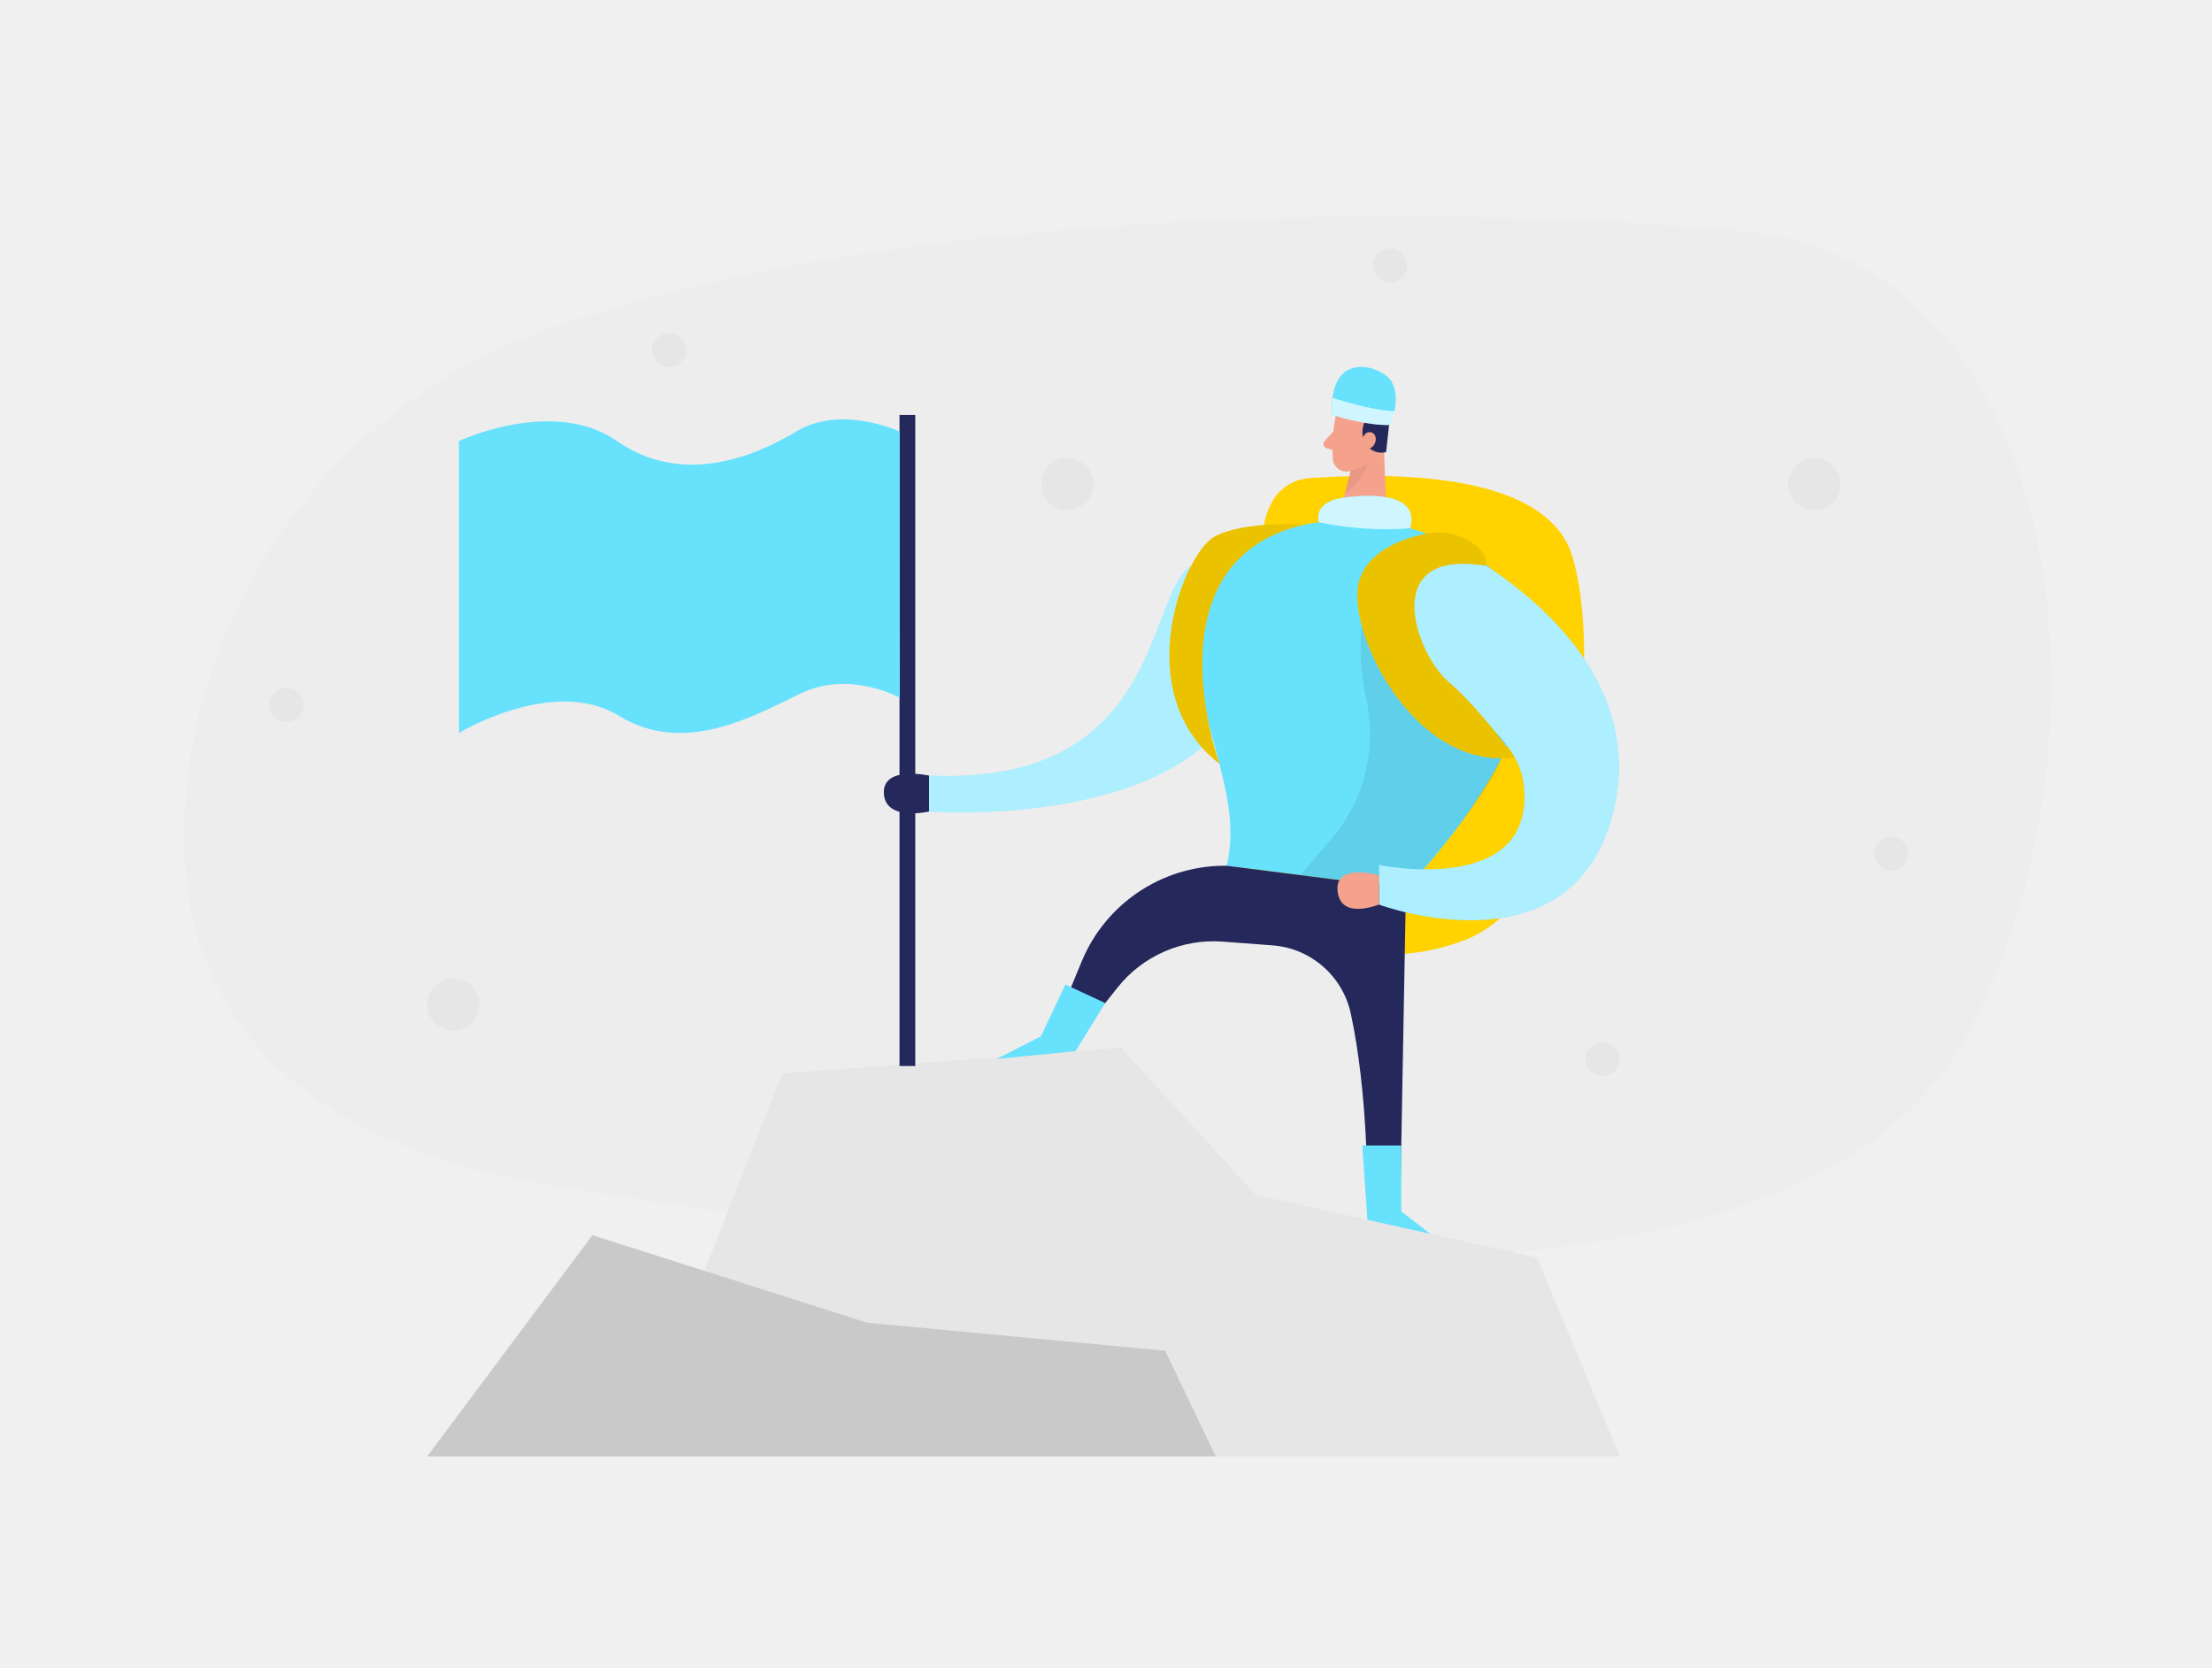
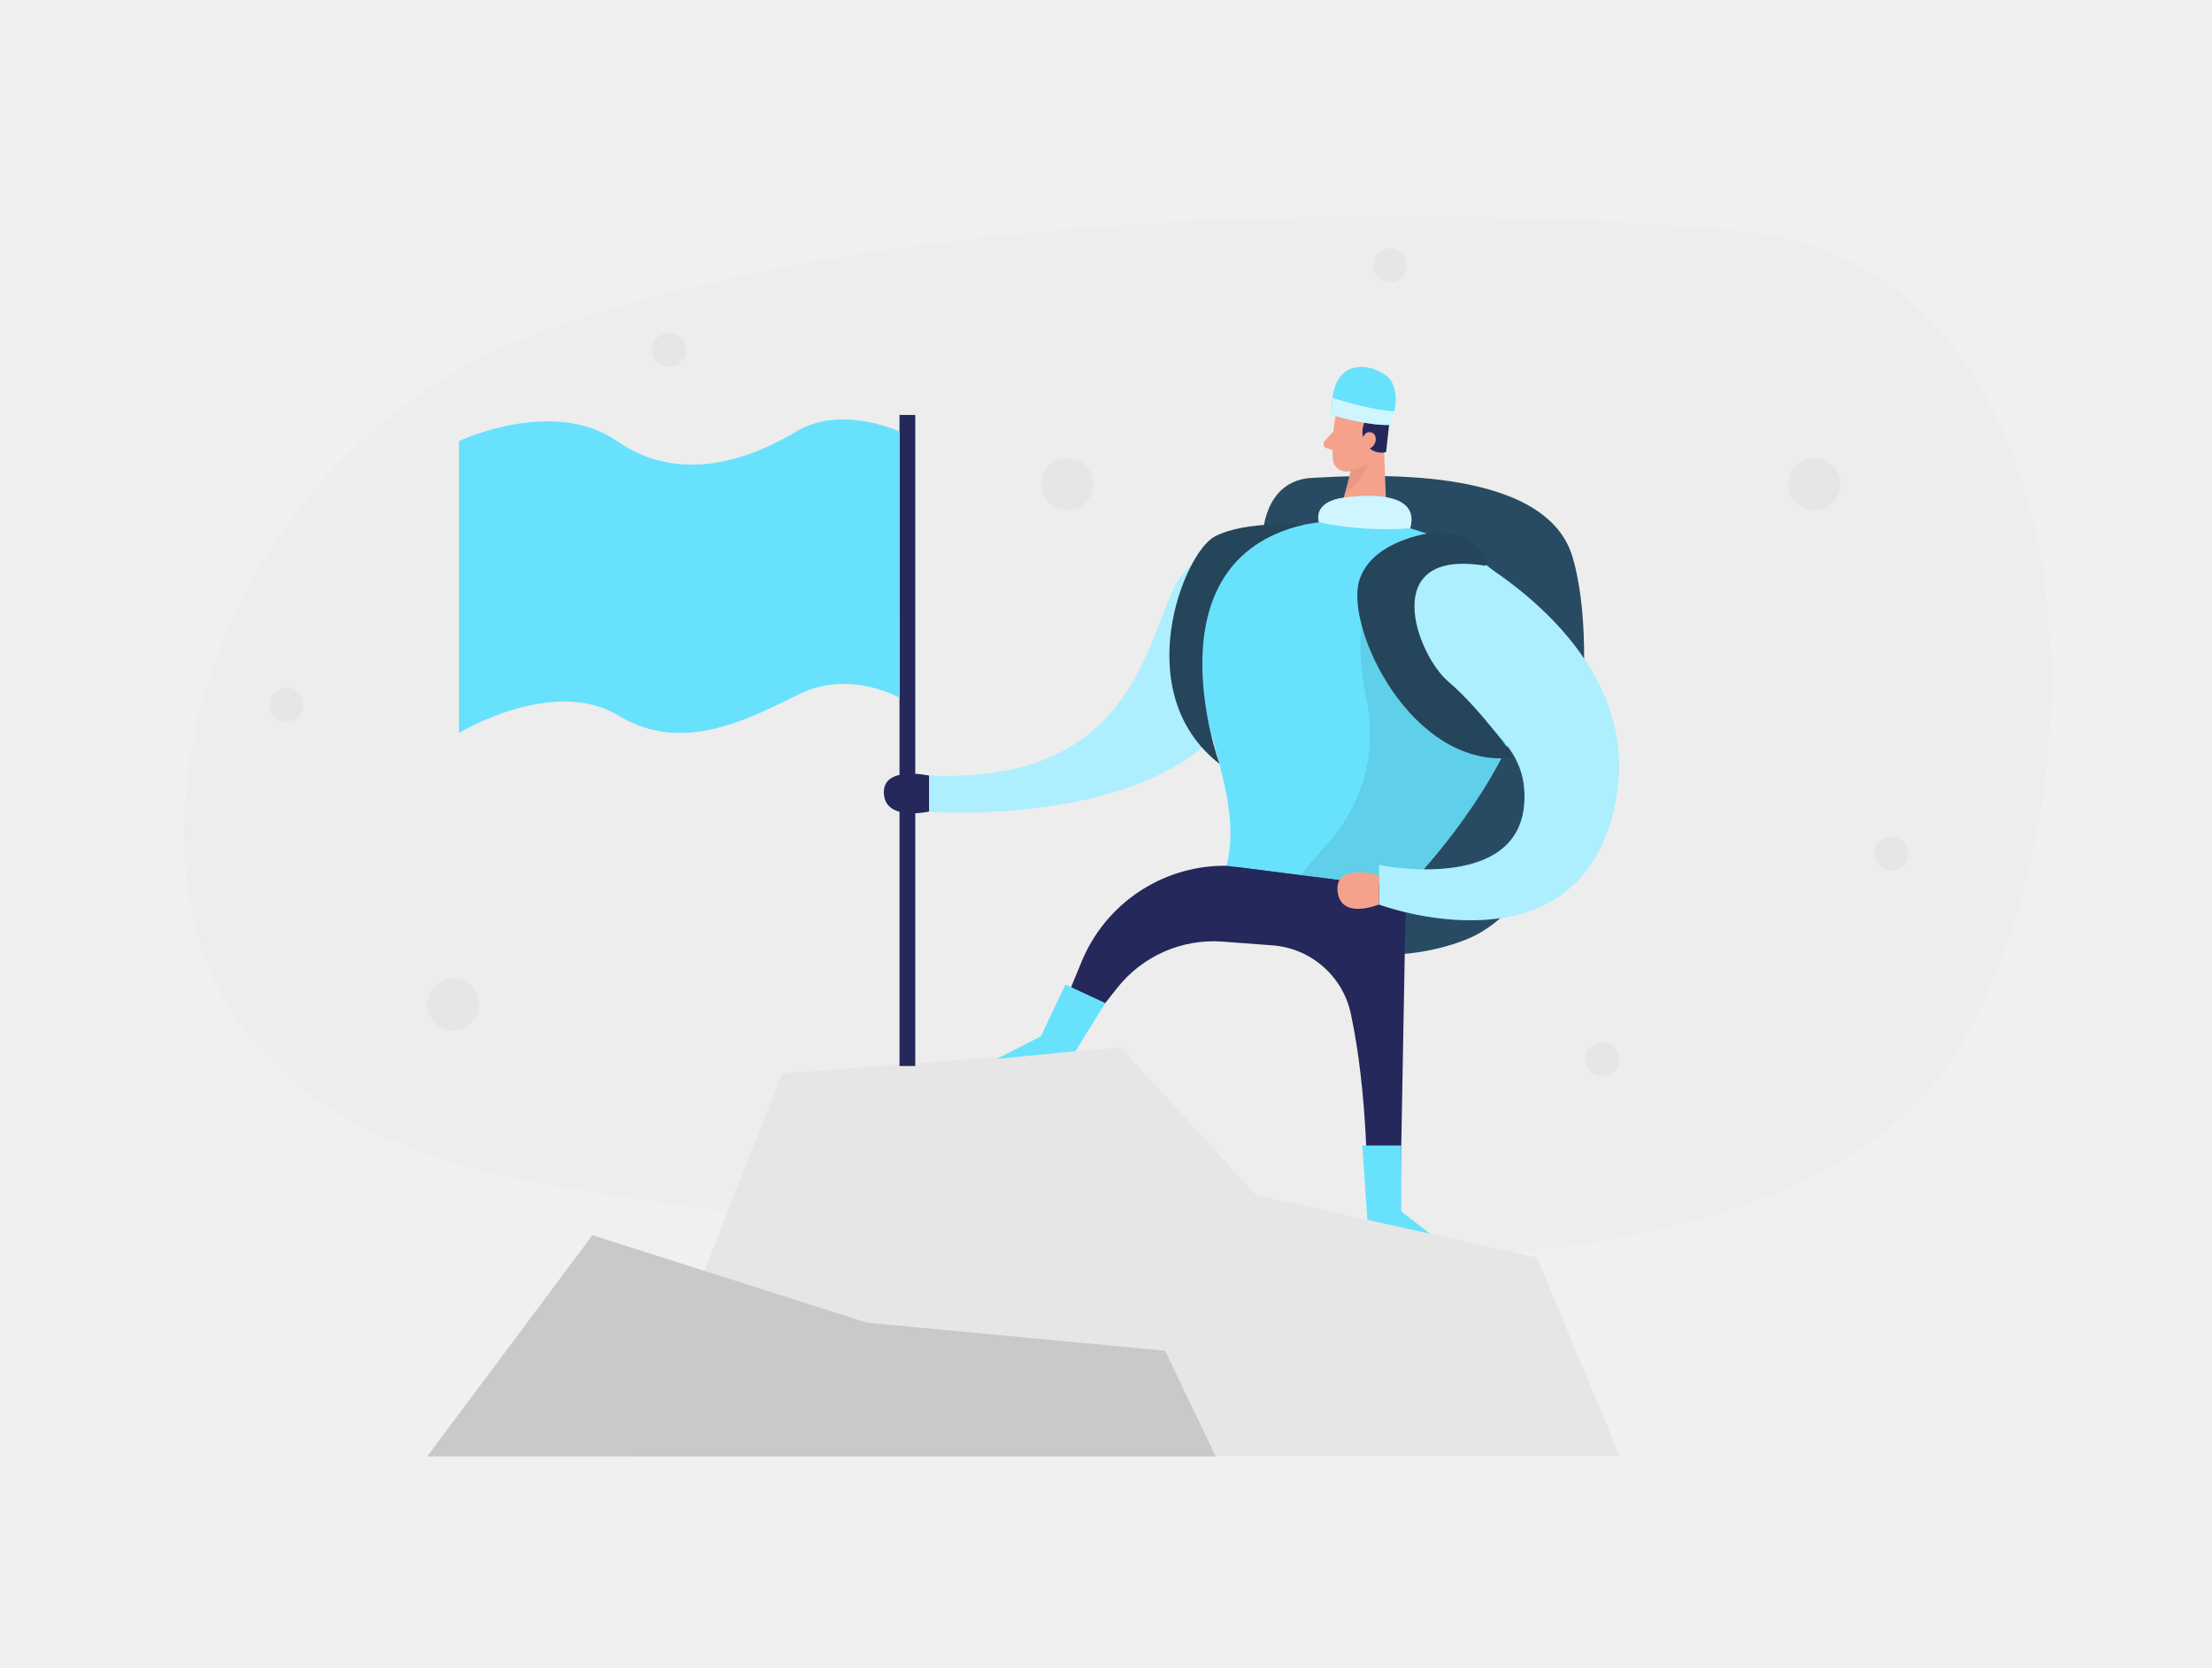
<svg xmlns="http://www.w3.org/2000/svg" id="Layer_1" data-name="Layer 1" viewBox="0 0 400 300" width="406" height="306" class="illustration styles_illustrationTablet__1DWOa">
  <path d="M99.78,58.52a98.92,98.92,0,0,0-65.65,79.69c-4.28,31.19,6,65.66,66.23,75.48,117.29,19.11,227.14,24.56,255.18-27S375,46.82,315.44,41.1C268.11,36.56,167.69,35,99.78,58.52Z" fill="#e6e6e6" opacity="0.3" />
-   <path d="M228.33,96.35s0-10.25,9-10.69,41.87-2.63,47,14.2,1.9,61.25-19.55,69.42-44.54-5.1-44.54-5.1S237,130.91,228.33,96.35Z" fill="#ffd200" />
+   <path d="M228.33,96.35s0-10.25,9-10.69,41.87-2.63,47,14.2,1.9,61.25-19.55,69.42-44.54-5.1-44.54-5.1S237,130.91,228.33,96.35Z" fill="#284B63" />
  <path d="M235.09,94.28s-13.15,1.13-20.47,7.94S209,141.37,168,139.5V146s50.21,3.74,58.21-25Z" fill="#68e1fd" />
  <path d="M235.09,94.28s-13.15,1.13-20.47,7.94S209,141.37,168,139.5V146s50.21,3.74,58.21-25Z" fill="#fff" opacity="0.46" />
  <path d="M241.59,74.22a30.77,30.77,0,0,0-.57,8.16,2.48,2.48,0,0,0,2.79,2.13,5.47,5.47,0,0,0,4.73-3.58l2-4.1a4.43,4.43,0,0,0-1.38-4.92C246.61,69.59,242.05,71.25,241.59,74.22Z" fill="#f4a28c" />
  <polygon points="250.15 77.57 250.79 93.7 241.88 93.42 244.99 81.8 250.15 77.57" fill="#f4a28c" />
  <path d="M247.34,68.72c.79,0,1.37.83,2,1.27a5,5,0,0,1,2,4.75L250.65,81a3.33,3.33,0,0,1-3.85-1.8,4.11,4.11,0,0,1,.53-4.48,20.08,20.08,0,0,1-4.55-.18,4.64,4.64,0,0,1-1.46-.48S239.22,68.58,247.34,68.72Z" fill="#24285b" />
  <path d="M246.29,79s.26-1.88,1.66-1.56,1,3-.92,3.05Z" fill="#f4a28c" />
  <path d="M241.11,77.29,239.53,79a.79.79,0,0,0,.34,1.29l1.83.57Z" fill="#f4a28c" />
  <path d="M244.2,84.31A5.89,5.89,0,0,0,247.27,83s-.48,2.91-4,5.43Z" fill="#ce8172" opacity="0.31" />
  <path d="M250.79,93.7l-8.91-.28S218,93.8,216.5,111.21s8.71,31,5.31,44.59l32.42,4.14S307.37,106.54,250.79,93.7Z" fill="#68e1fd" />
  <path d="M246.22,112.14a43.07,43.07,0,0,0,.74,13A29.36,29.36,0,0,1,240.72,151l-5.63,6.52,19.14,2.45S268.82,144,271.5,136.39s-3.27-16.19-3.27-16.19Z" opacity="0.08" />
  <polygon points="114.19 262.6 292.92 262.6 277.94 226.65 227.11 215.34 202.7 188.69 141.42 193.37 114.19 262.6" fill="#e6e6e6" />
  <path d="M243.23,158.53h0l-21.42-2.73h-.57a28,28,0,0,0-25.64,17.32l-5.15,12.47,4.08,1.79,7.5-9.49a22.2,22.2,0,0,1,19.07-8.37l8.92.67a15.69,15.69,0,0,1,14.22,12.22c3.2,14.68,3,32.58,3,32.58h6l1-55.05Z" fill="#24285b" />
  <polygon points="77.25 262.6 107.13 222.6 156.78 238.42 210.69 243.49 219.84 262.6 77.25 262.6" fill="#c9c9c9" />
  <path d="M250.78,106.78a13,13,0,0,1,18.81-4.66c10.94,7.38,26.94,22.1,22.36,43-6.81,31-42.56,17.7-42.56,17.7v-7.15s27.92,5.79,26.22-14C274.19,125.23,243.56,121.22,250.78,106.78Z" fill="#68e1fd" />
  <path d="M250.78,106.78a13,13,0,0,1,18.81-4.66c10.94,7.38,26.94,22.1,22.36,43-6.81,31-42.56,17.7-42.56,17.7v-7.15s27.92,5.79,26.22-14C274.19,125.23,243.56,121.22,250.78,106.78Z" fill="#fff" opacity="0.46" />
  <path d="M249.39,157.54s-8.09-2.39-7.51,2.89,7.51,2.36,7.51,2.36Z" fill="#f4a28c" />
-   <path d="M267,98a10.93,10.93,0,0,0-9.3-2.2c-4.23.89-10.25,3.08-11.9,8.43-2.63,8.51,9.52,34.42,28.09,32,0,0-6.21-8.81-12-13.74s-12.76-24.16,6.73-20.93C268.67,101.55,269.47,100.09,267,98Z" fill="#ffd200" />
+   <path d="M267,98a10.93,10.93,0,0,0-9.3-2.2c-4.23.89-10.25,3.08-11.9,8.43-2.63,8.51,9.52,34.42,28.09,32,0,0-6.21-8.81-12-13.74s-12.76-24.16,6.73-20.93C268.67,101.55,269.47,100.09,267,98Z" fill="#284B63" />
  <path d="M267,98a10.93,10.93,0,0,0-9.3-2.2c-4.23.89-10.25,3.08-11.9,8.43-2.63,8.51,9.52,34.42,28.09,32,0,0-6.21-8.81-12-13.74s-12.76-24.16,6.73-20.93C268.67,101.55,269.47,100.09,267,98Z" opacity="0.08" />
  <path d="M168,139.5s-8.43-1.88-8.17,3.23S168,146,168,146Z" fill="#24285b" />
  <rect x="162.66" y="74.29" width="2.85" height="117.72" fill="#24285b" />
  <path d="M162.66,77.29s-10.51-4.93-18.68,0S123,87,111.55,79,83,79,83,79v52.78s17.1-10.32,28.85-3.12,24,.31,32.93-4,17.92.77,17.92.77Z" fill="#68e1fd" />
  <polygon points="192.66 177.28 199.86 180.63 194.49 189.32 180.23 190.73 188.23 186.65 192.66 177.28" fill="#68e1fd" />
  <polygon points="246.34 206.39 253.39 206.39 253.39 218.31 258.63 222.35 247.27 219.83 246.34 206.39" fill="#68e1fd" />
  <path d="M240.91,74.31s6.69,2,10.46,1.78c0,0,2.1-4.42.32-7.75C250.13,65.41,240.11,62.11,240.91,74.31Z" fill="#68e1fd" />
  <path d="M241,71.21s7,2.3,11.2,2.41a10.35,10.35,0,0,1-.79,2.47s-3.52.35-10.46-1.78A15.84,15.84,0,0,1,241,71.21Z" fill="#fff" opacity="0.68" />
-   <path d="M235.77,94.14s-10.47-.81-16.09,2.12-15.69,28.25.84,41.12C220.52,137.38,207.19,100.83,235.77,94.14Z" fill="#ffd200" />
+   <path d="M235.77,94.14s-10.47-.81-16.09,2.12-15.69,28.25.84,41.12C220.52,137.38,207.19,100.83,235.77,94.14Z" fill="#284B63" />
  <path d="M235.77,94.14s-10.47-.81-16.09,2.12-15.69,28.25.84,41.12C220.52,137.38,207.19,100.83,235.77,94.14Z" opacity="0.08" />
  <path d="M238.51,93.7s-1.34-3.65,4.49-4.46,13.73-.52,12,5.55A59.22,59.22,0,0,1,238.51,93.7Z" fill="#68e1fd" />
  <path d="M238.51,93.7s-1.34-3.65,4.49-4.46,13.73-.52,12,5.55A59.22,59.22,0,0,1,238.51,93.7Z" fill="#fff" opacity="0.68" />
  <circle cx="81.98" cy="180.9" r="4.72" fill="#e6e6e6" />
  <circle cx="328.11" cy="86.81" r="4.72" fill="#e6e6e6" />
  <circle cx="193.04" cy="86.79" r="4.72" fill="#e6e6e6" />
  <circle cx="289.77" cy="190.73" r="3.07" fill="#e6e6e6" />
  <circle cx="51.81" cy="126.68" r="3.07" fill="#e6e6e6" />
  <circle cx="121" cy="62.54" r="3.07" fill="#e6e6e6" />
  <circle cx="251.37" cy="47.24" r="3.07" fill="#e6e6e6" />
  <circle cx="341.98" cy="153.62" r="3.07" fill="#e6e6e6" />
</svg>
